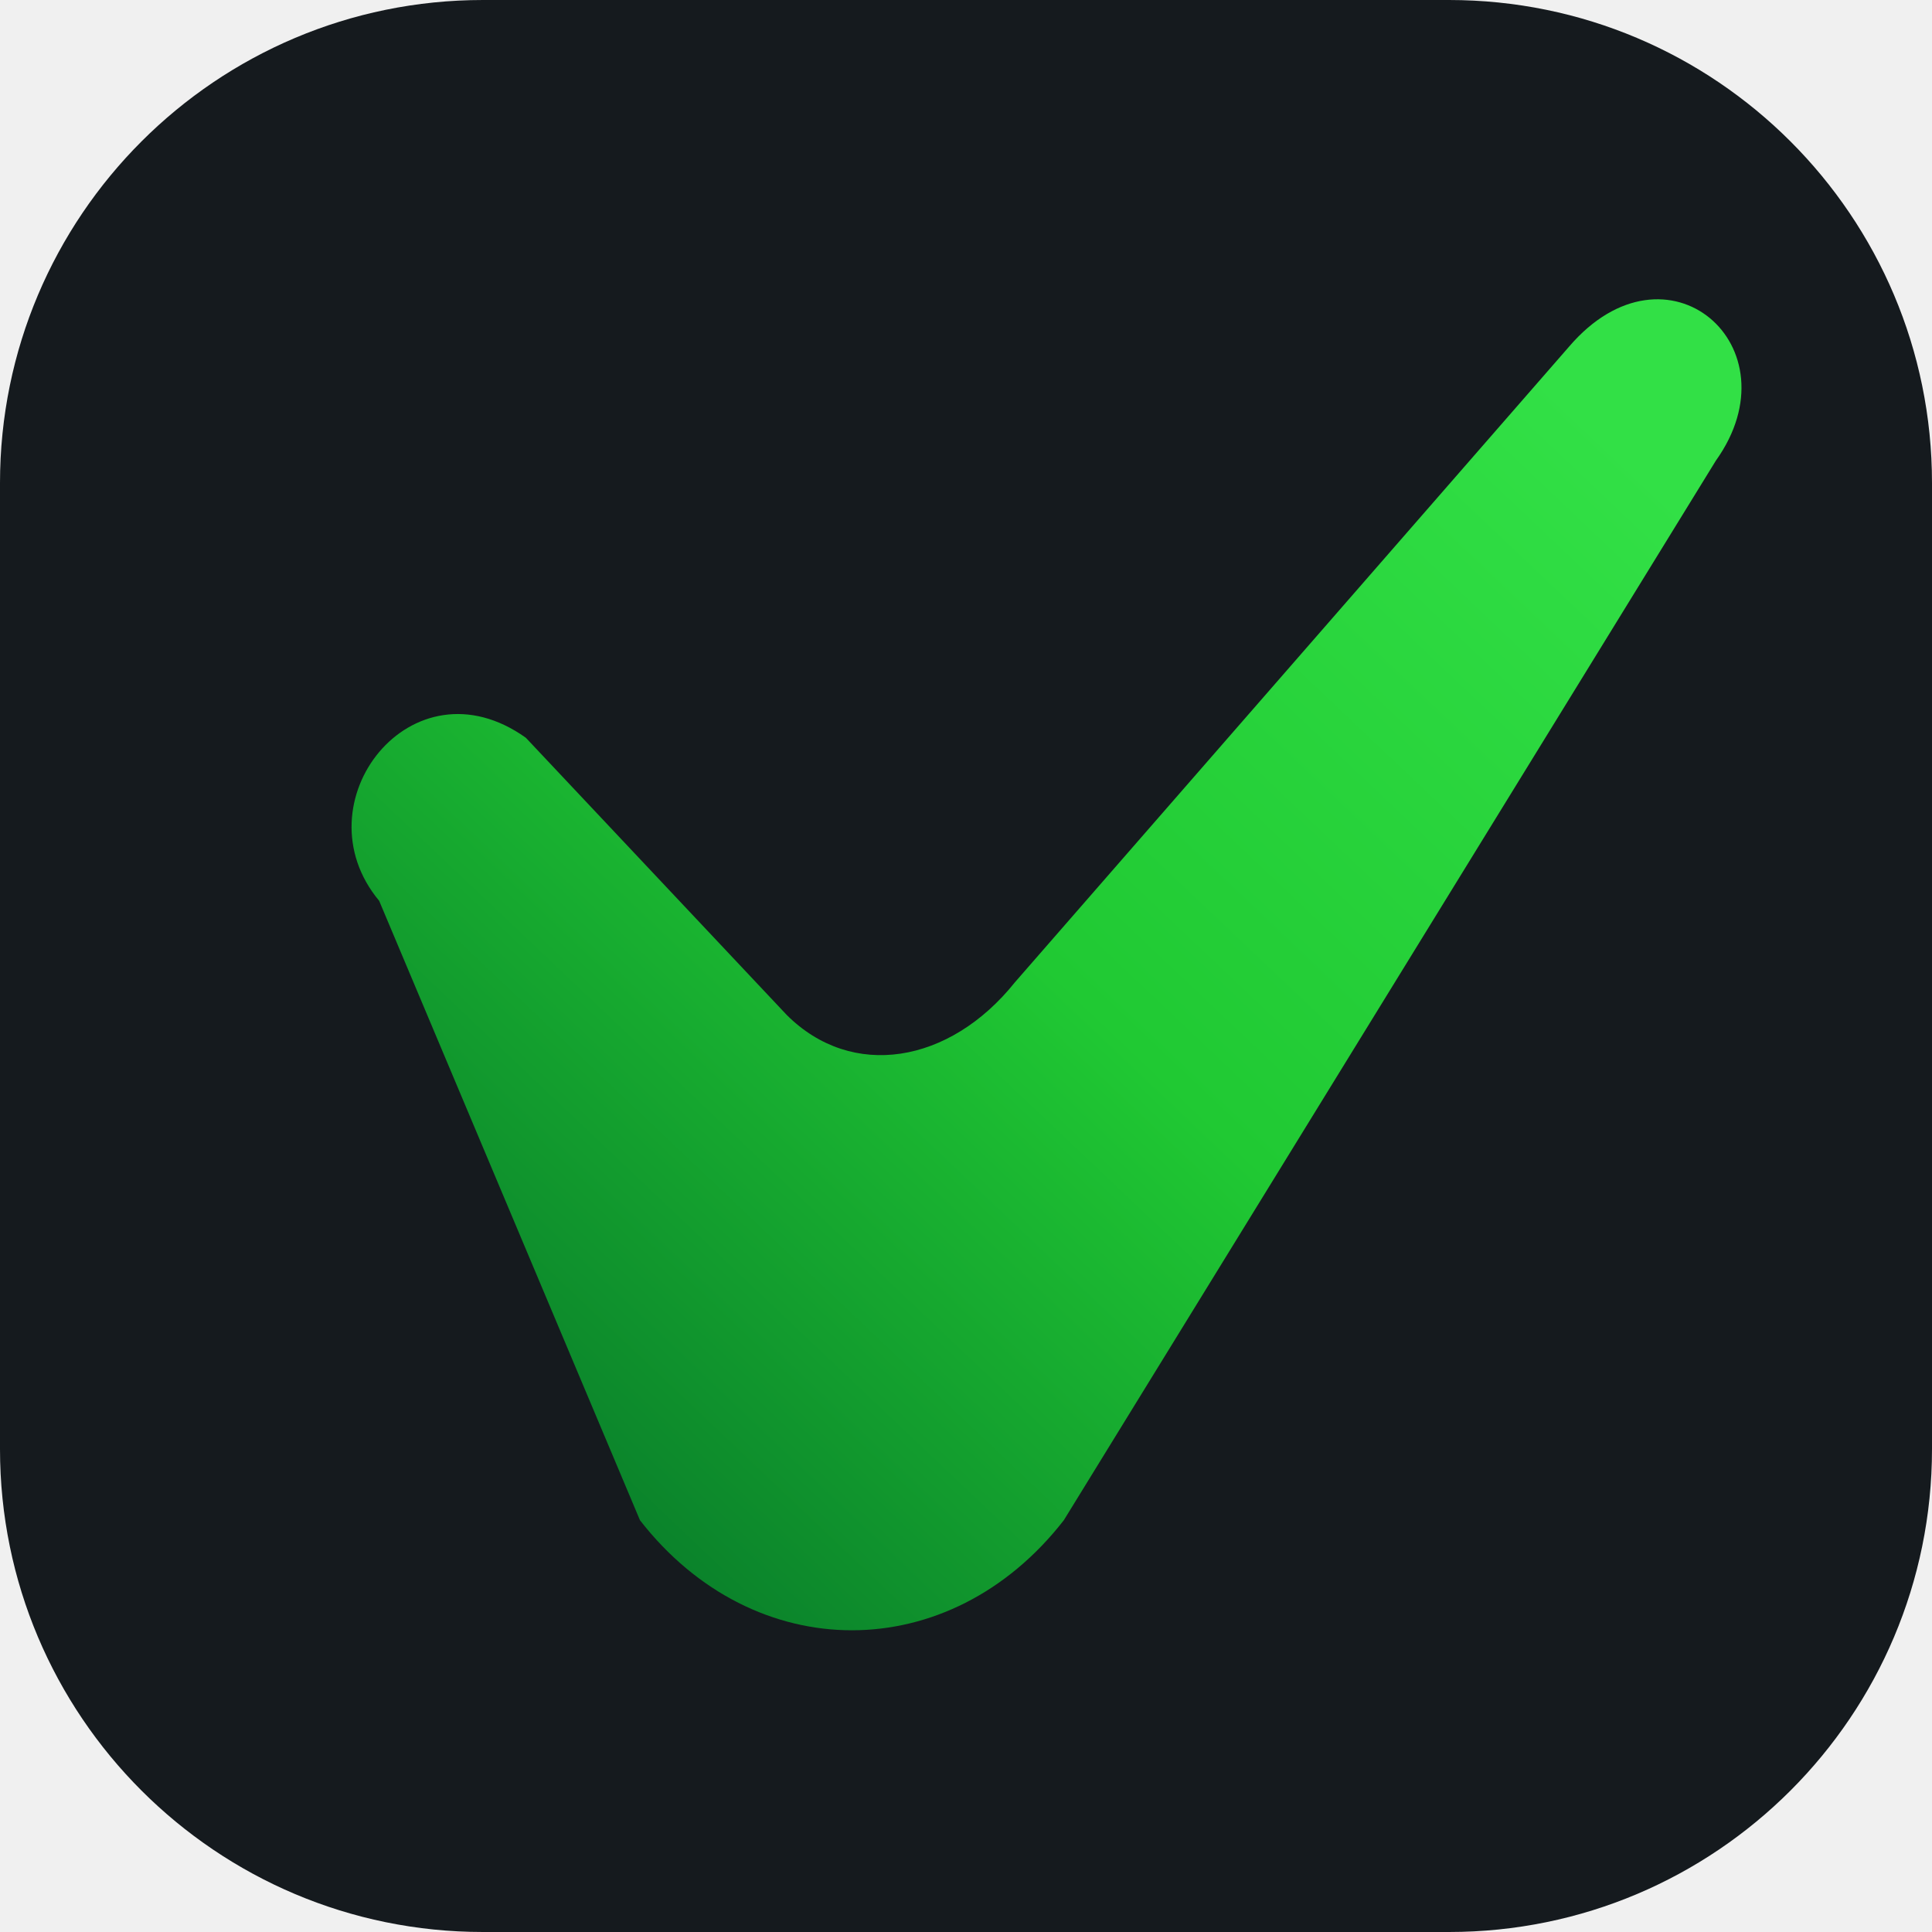
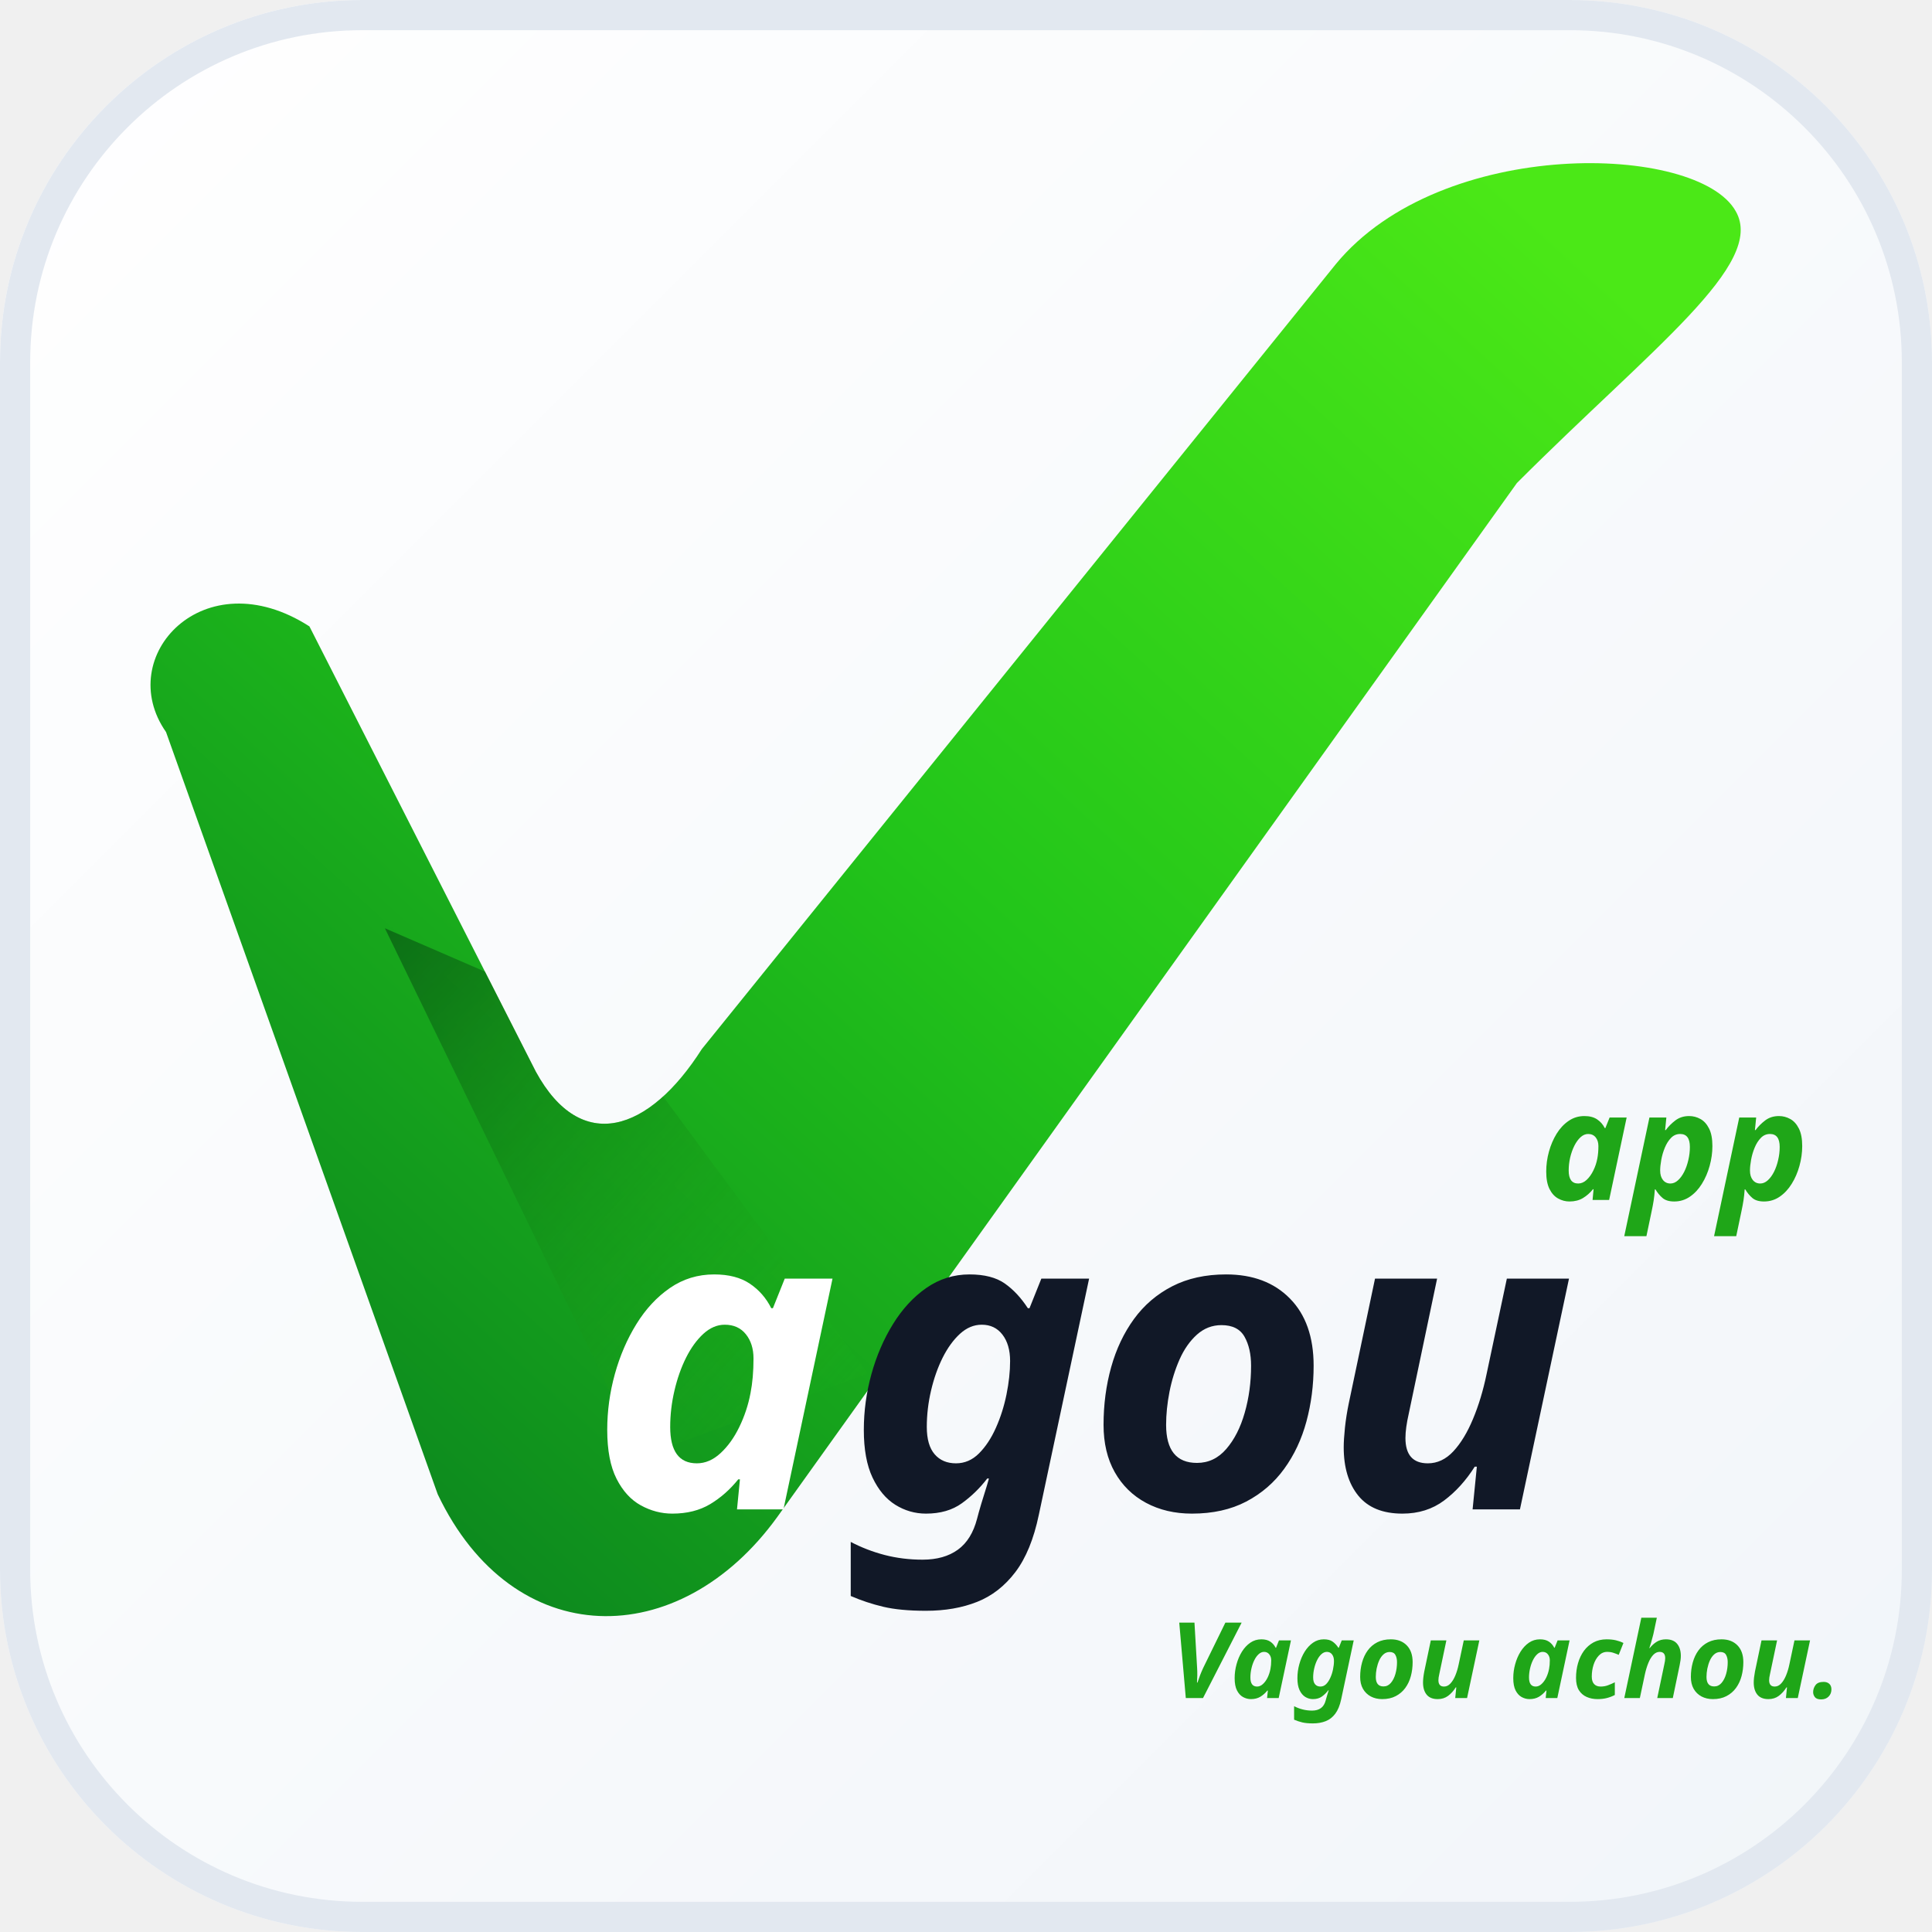
- <svg xmlns="http://www.w3.org/2000/svg" viewBox="0 0 512 512" width="512" height="512">
+ <svg xmlns="http://www.w3.org/2000/svg" viewBox="0 0 512 512" width="512" height="512" fill="none">
  <defs>
-     <linearGradient id="vagouVGradSvg" x1="10%" y1="90%" x2="90%" y2="10%">
-       <stop offset="0%" stop-color="#087A2A" />
-       <stop offset="50%" stop-color="#20C933" />
-       <stop offset="100%" stop-color="#32E046" />
+     <linearGradient id="vCheckMain" x1="12%" y1="88%" x2="92%" y2="8%">
+       <stop offset="0%" stop-color="#0D8A1E" />
+       <stop offset="48%" stop-color="#22C51A" />
+       <stop offset="100%" stop-color="#4BE817" />
    </linearGradient>
+     <linearGradient id="vCheckDepth" x1="0%" y1="0%" x2="100%" y2="100%">
+       <stop offset="0%" stop-color="#075412" stop-opacity="0.68" />
+       <stop offset="100%" stop-color="#22C51A" stop-opacity="0" />
+     </linearGradient>
+     <linearGradient id="tileBg" x1="0%" y1="0%" x2="100%" y2="100%">
+       <stop offset="0%" stop-color="#FFFFFF" />
+       <stop offset="100%" stop-color="#F1F5F9" />
+     </linearGradient>
+     <clipPath id="vCheckClip">
+       <path d="M 18 148 C 4 128, 28 102, 56 120 L 116 238 C 128 260, 146 254, 160 232 L 328 24 C 356 -10, 424 -8, 434 10 C 442 24, 412 46, 376 82 L 180 356 C 154 392, 110 392, 90 350 Z" />
+     </clipPath>
  </defs>
-   <rect width="512" height="512" rx="128" fill="#151A1E" />
-   <g transform="translate(40, 40) scale(2.16)">
-     <path d="M 28 92           C 18 80, 32 62, 46 72           L 78 106           C 86 114, 98 112, 106 102           L 174 24           C 186 10, 202 24, 192 38           L 112 168           C 98 186, 74 186, 60 168           Z" fill="url(#vagouVGradSvg)" />
+   <rect width="512" height="512" rx="96" fill="url(#tileBg)" />
+   <rect x="4" y="4" width="504" height="504" rx="92" stroke="#E2E8F0" stroke-width="8" />
+   <g transform="translate(26, 46)">
+     <path d="M 18 148 C 4 128, 28 102, 56 120 L 116 238 C 128 260, 146 254, 160 232 L 328 24 C 356 -10, 424 -8, 434 10 C 442 24, 412 46, 376 82 L 180 356 C 154 392, 110 392, 90 350 Z" fill="url(#vCheckMain)" />
+     <g clip-path="url(#vCheckClip)">
+       <path d="M 76 200 L 144 340 L 204 318 L 136 226 Z" fill="url(#vCheckDepth)" />
+     </g>
+     <text x="130" y="354" fill="#FFFFFF" font-family="'Poppins', 'Segoe UI', -apple-system, sans-serif" font-size="112" font-weight="900" font-style="italic">a</text>
+     <text x="198" y="354" fill="#111827" font-family="'Poppins', 'Segoe UI', -apple-system, sans-serif" font-size="112" font-weight="900" font-style="italic" letter-spacing="-3">gou</text>
+     <text x="382" y="272" fill="#1FA618" font-family="'Poppins', 'Segoe UI', -apple-system, sans-serif" font-size="40" font-weight="900" font-style="italic">app</text>
+     <text x="284" y="404" fill="#1FA618" font-family="'Poppins', 'Segoe UI', -apple-system, sans-serif" font-size="28" font-weight="800" font-style="italic">Vagou achou.</text>
  </g>
</svg>
